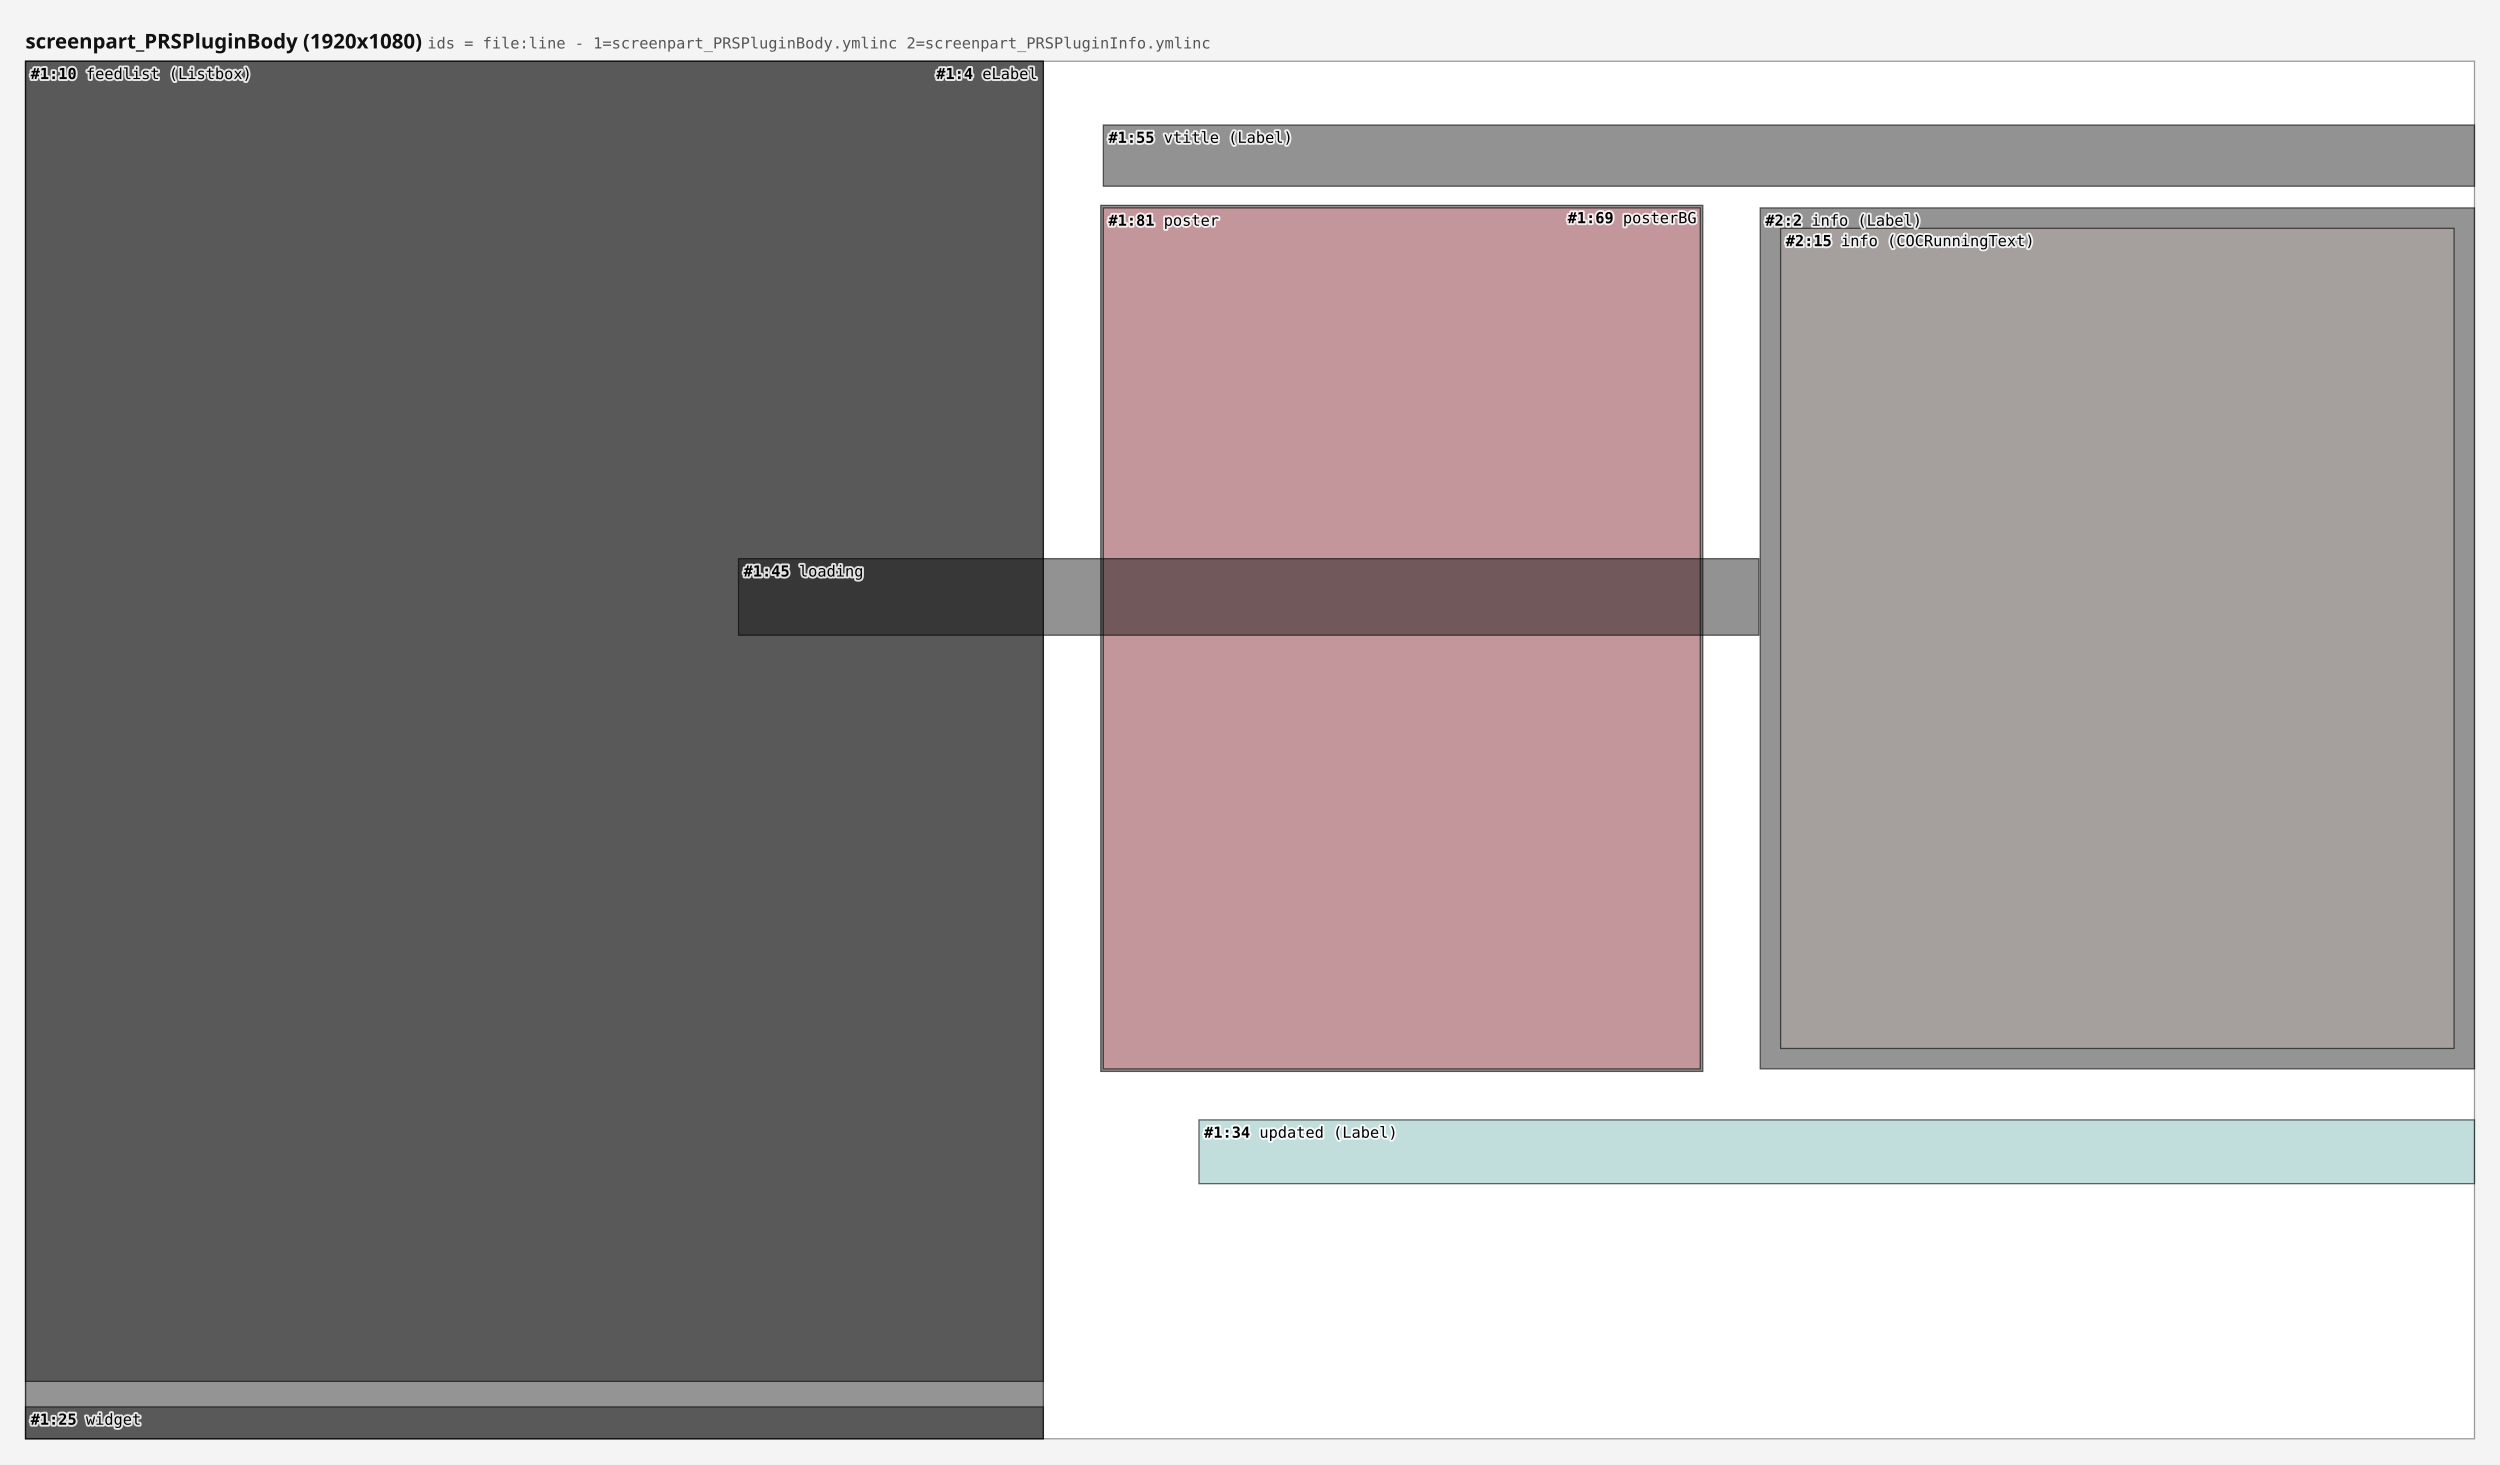
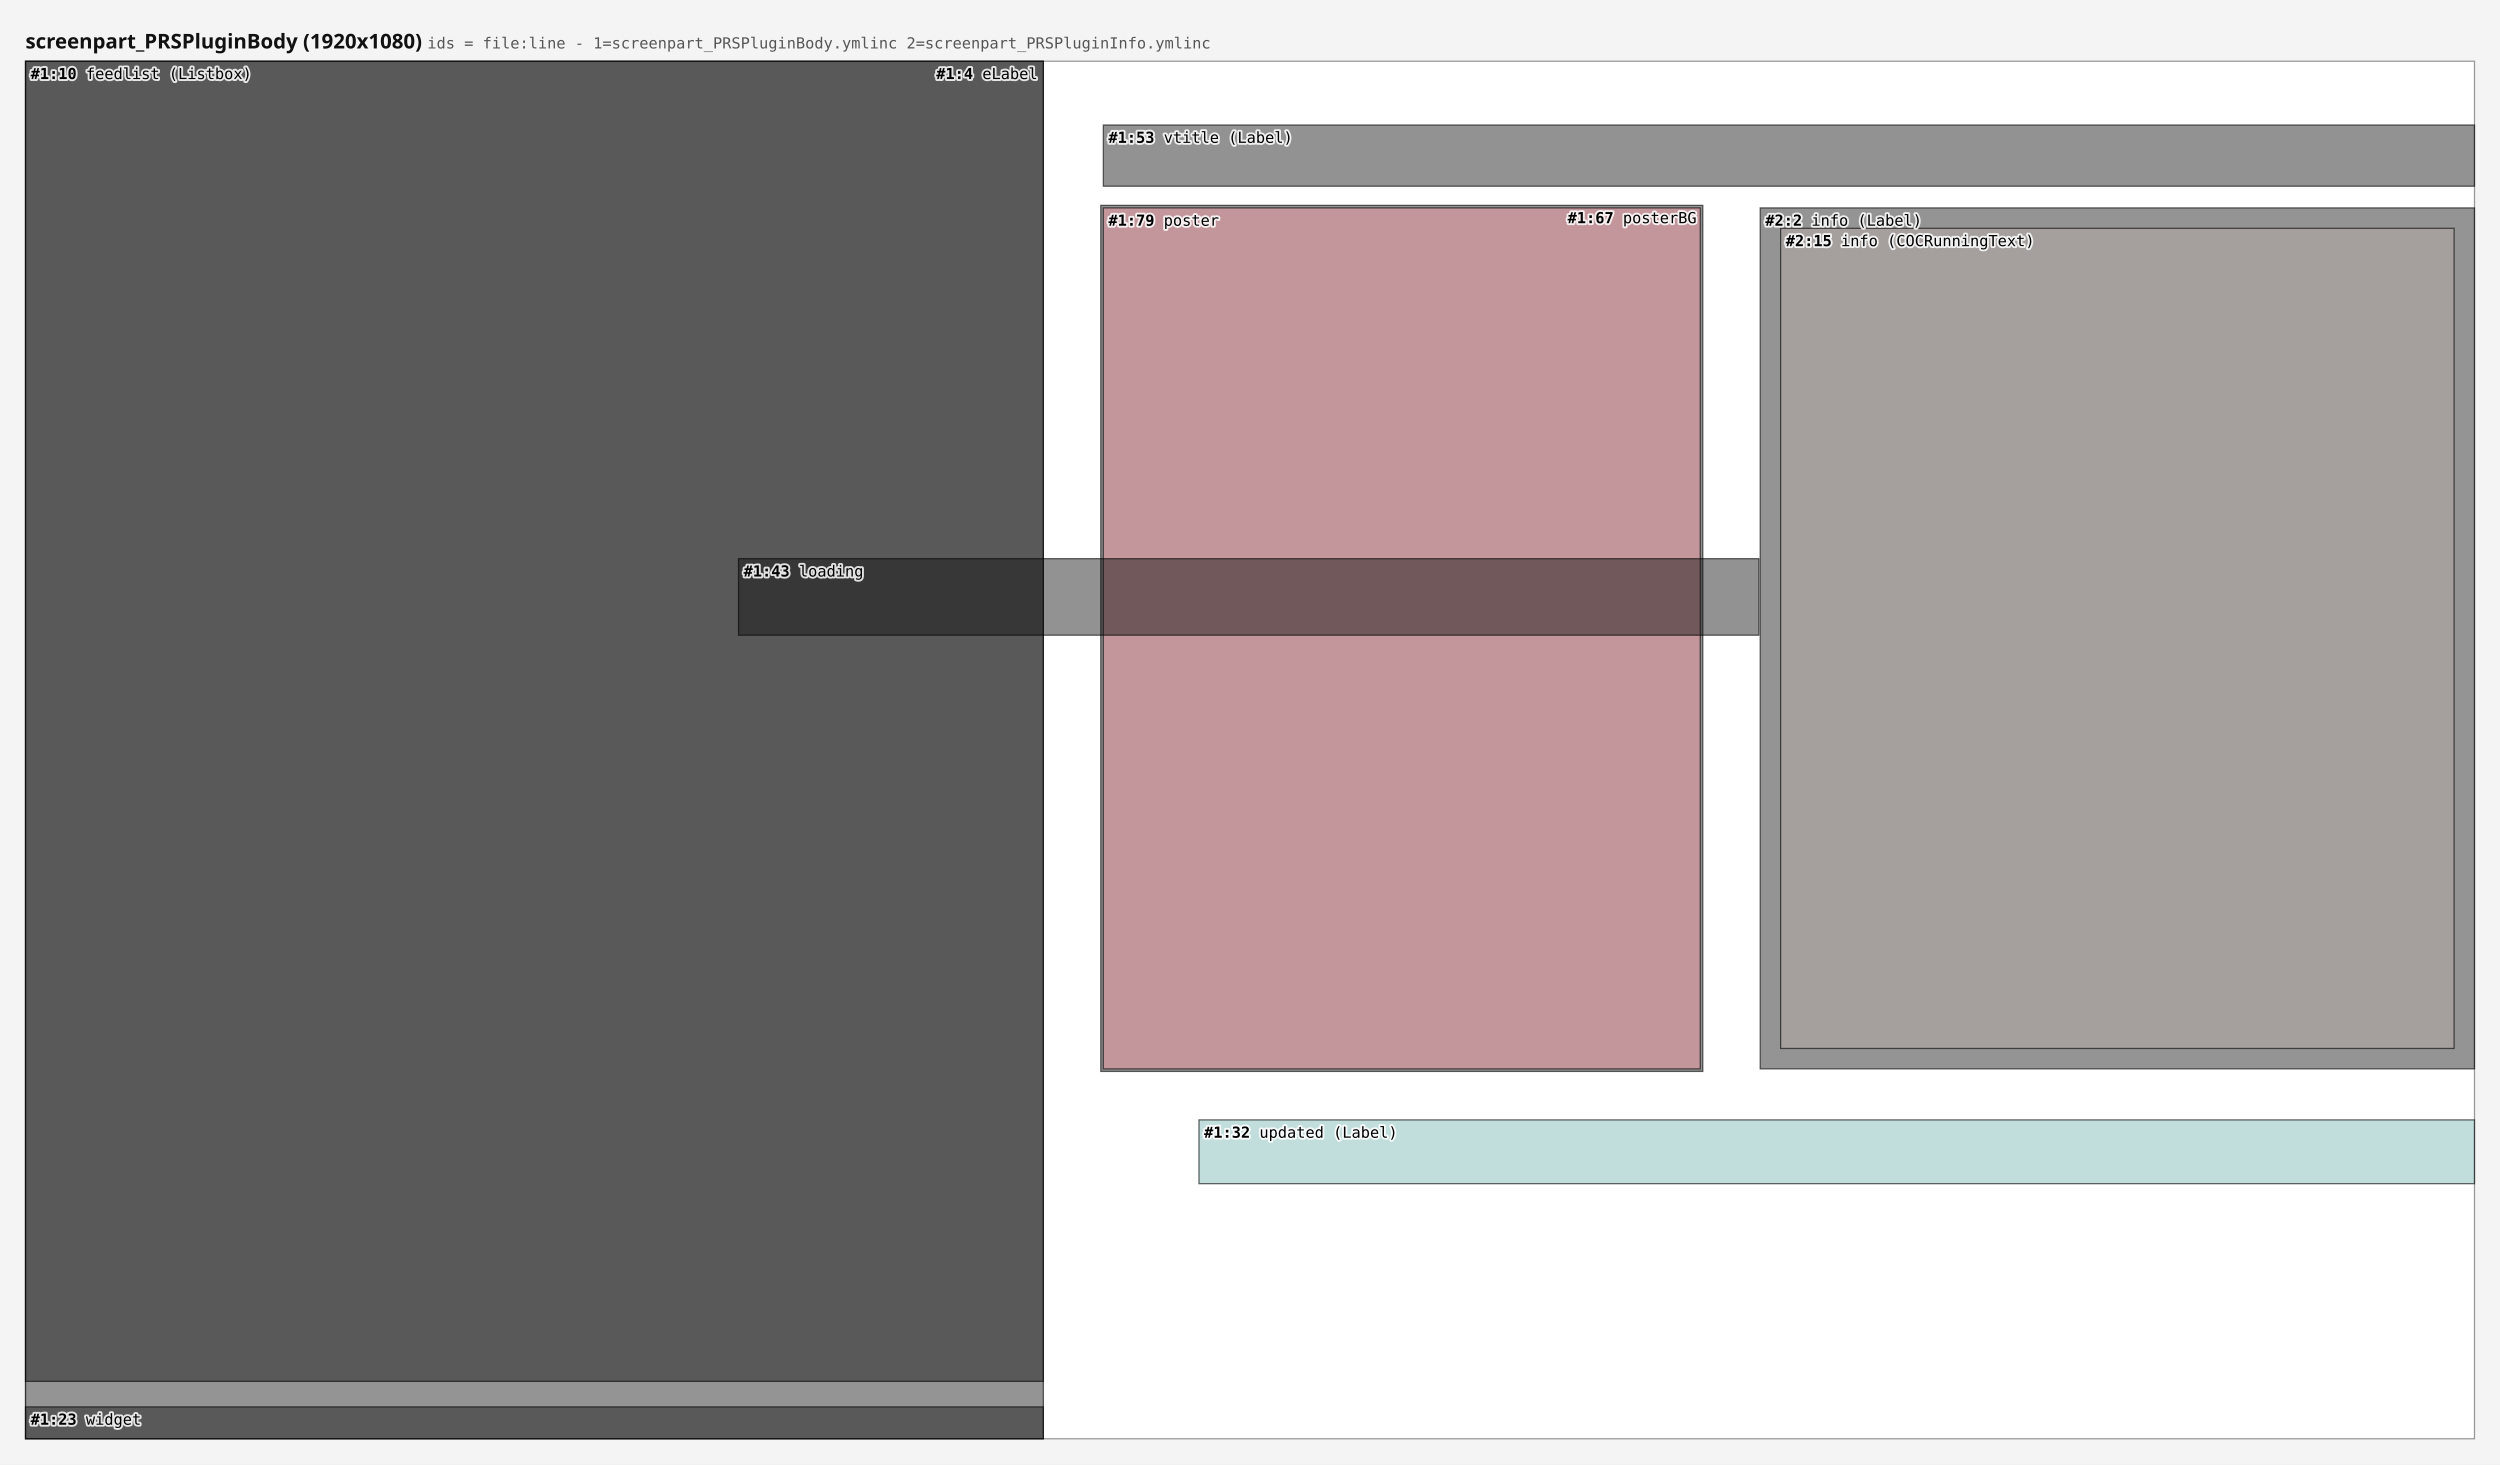
<svg xmlns="http://www.w3.org/2000/svg" width="1960" height="1148" viewBox="0 0 1960 1148">
  <rect x="0" y="0" width="1960" height="1148" fill="#f4f4f4" />
  <text x="20" y="38" font-family="sans-serif" font-size="16" font-weight="bold" fill="#111111">screenpart_PRSPluginBody (1920x1080) <tspan font-family="monospace" font-size="12" font-weight="normal" fill="#555555">ids = file:line - 1=screenpart_PRSPluginBody.ymlinc  2=screenpart_PRSPluginInfo.ymlinc</tspan>
  </text>
  <g data-screen="0" transform="translate(20,48)">
    <rect x="0" y="0" width="1920" height="1080" fill="#ffffff" stroke="#999999" stroke-width="1" />
    <rect data-ref="0:0" data-src="screenpart_PRSPluginBody.ymlinc:4" x="0" y="0" width="798" height="1080" fill="#121212" fill-opacity="0.45" stroke="#000000" stroke-opacity="0.6" stroke-width="1" />
-     <rect data-ref="0:6" data-src="screenpart_PRSPluginBody.ymlinc:69" x="843" y="113" width="472" height="679" fill="#0e0e0e" fill-opacity="0.45" stroke="#000000" stroke-opacity="0.6" stroke-width="1" />
+     <rect data-ref="0:6" data-src="screenpart_PRSPluginBody.ymlinc:67" x="843" y="113" width="472" height="679" fill="#0e0e0e" fill-opacity="0.45" stroke="#000000" stroke-opacity="0.6" stroke-width="1" />
    <rect data-ref="0:8" data-src="screenpart_PRSPluginInfo.ymlinc:2" x="1360" y="115" width="560" height="675" fill="#121212" fill-opacity="0.45" stroke="#000000" stroke-opacity="0.6" stroke-width="1" />
    <rect data-ref="0:1" data-src="screenpart_PRSPluginBody.ymlinc:10" x="0" y="0" width="798" height="1035" fill="#121212" fill-opacity="0.45" stroke="#000000" stroke-opacity="0.6" stroke-width="1" />
-     <rect data-ref="0:2" data-src="screenpart_PRSPluginBody.ymlinc:25" x="0" y="1055" width="798" height="25" fill="#121212" fill-opacity="0.45" stroke="#000000" stroke-opacity="0.6" stroke-width="1" />
-     <rect data-ref="0:3" data-src="screenpart_PRSPluginBody.ymlinc:34" x="920" y="830" width="1000" height="50" fill="#76b7b2" fill-opacity="0.45" stroke="#000000" stroke-opacity="0.6" stroke-width="1" />
-     <rect data-ref="0:5" data-src="screenpart_PRSPluginBody.ymlinc:55" x="845" y="50" width="1075" height="48" fill="#0e0e0e" fill-opacity="0.45" stroke="#000000" stroke-opacity="0.6" stroke-width="1" />
-     <rect data-ref="0:7" data-src="screenpart_PRSPluginBody.ymlinc:81" x="845" y="115" width="468" height="675" fill="#ff9da7" fill-opacity="0.45" stroke="#000000" stroke-opacity="0.6" stroke-width="1" />
+     <rect data-ref="0:2" data-src="screenpart_PRSPluginBody.ymlinc:23" x="0" y="1055" width="798" height="25" fill="#121212" fill-opacity="0.45" stroke="#000000" stroke-opacity="0.6" stroke-width="1" />
+     <rect data-ref="0:3" data-src="screenpart_PRSPluginBody.ymlinc:32" x="920" y="830" width="1000" height="50" fill="#76b7b2" fill-opacity="0.45" stroke="#000000" stroke-opacity="0.6" stroke-width="1" />
+     <rect data-ref="0:5" data-src="screenpart_PRSPluginBody.ymlinc:53" x="845" y="50" width="1075" height="48" fill="#0e0e0e" fill-opacity="0.45" stroke="#000000" stroke-opacity="0.6" stroke-width="1" />
+     <rect data-ref="0:7" data-src="screenpart_PRSPluginBody.ymlinc:79" x="845" y="115" width="468" height="675" fill="#ff9da7" fill-opacity="0.45" stroke="#000000" stroke-opacity="0.6" stroke-width="1" />
    <rect data-ref="0:9" data-src="screenpart_PRSPluginInfo.ymlinc:15" x="1376" y="131" width="528" height="643" fill="#bab0ac" fill-opacity="0.45" stroke="#000000" stroke-opacity="0.6" stroke-width="1" />
-     <rect data-ref="0:4" data-src="screenpart_PRSPluginBody.ymlinc:45" x="559" y="390" width="800" height="60" fill="#0e0e0e" fill-opacity="0.45" stroke="#000000" stroke-opacity="0.6" stroke-width="1" />
+     <rect data-ref="0:4" data-src="screenpart_PRSPluginBody.ymlinc:43" x="559" y="390" width="800" height="60" fill="#0e0e0e" fill-opacity="0.45" stroke="#000000" stroke-opacity="0.6" stroke-width="1" />
    <g pointer-events="none" font-family="monospace" font-size="12" fill="#000000" stroke="#ffffff" stroke-width="3" stroke-opacity="0.85" stroke-linejoin="round" paint-order="stroke">
      <text x="714" y="14">
        <tspan font-weight="bold">#1:4</tspan> eLabel</text>
      <text x="1209" y="127">
-         <tspan font-weight="bold">#1:69</tspan> posterBG</text>
+         <tspan font-weight="bold">#1:67</tspan> posterBG</text>
      <text x="1364" y="129">
        <tspan font-weight="bold">#2:2</tspan> info (Label)</text>
      <text x="4" y="14">
        <tspan font-weight="bold">#1:10</tspan> feedlist (Listbox)</text>
      <text x="4" y="1069">
-         <tspan font-weight="bold">#1:25</tspan> widget</text>
+         <tspan font-weight="bold">#1:23</tspan> widget</text>
      <text x="924" y="844">
-         <tspan font-weight="bold">#1:34</tspan> updated (Label)</text>
+         <tspan font-weight="bold">#1:32</tspan> updated (Label)</text>
      <text x="849" y="64">
-         <tspan font-weight="bold">#1:55</tspan> vtitle (Label)</text>
+         <tspan font-weight="bold">#1:53</tspan> vtitle (Label)</text>
      <text x="849" y="129">
-         <tspan font-weight="bold">#1:81</tspan> poster</text>
+         <tspan font-weight="bold">#1:79</tspan> poster</text>
      <text x="1380" y="145">
        <tspan font-weight="bold">#2:15</tspan> info (COCRunningText)</text>
      <text x="563" y="404">
-         <tspan font-weight="bold">#1:45</tspan> loading</text>
+         <tspan font-weight="bold">#1:43</tspan> loading</text>
    </g>
  </g>
</svg>
